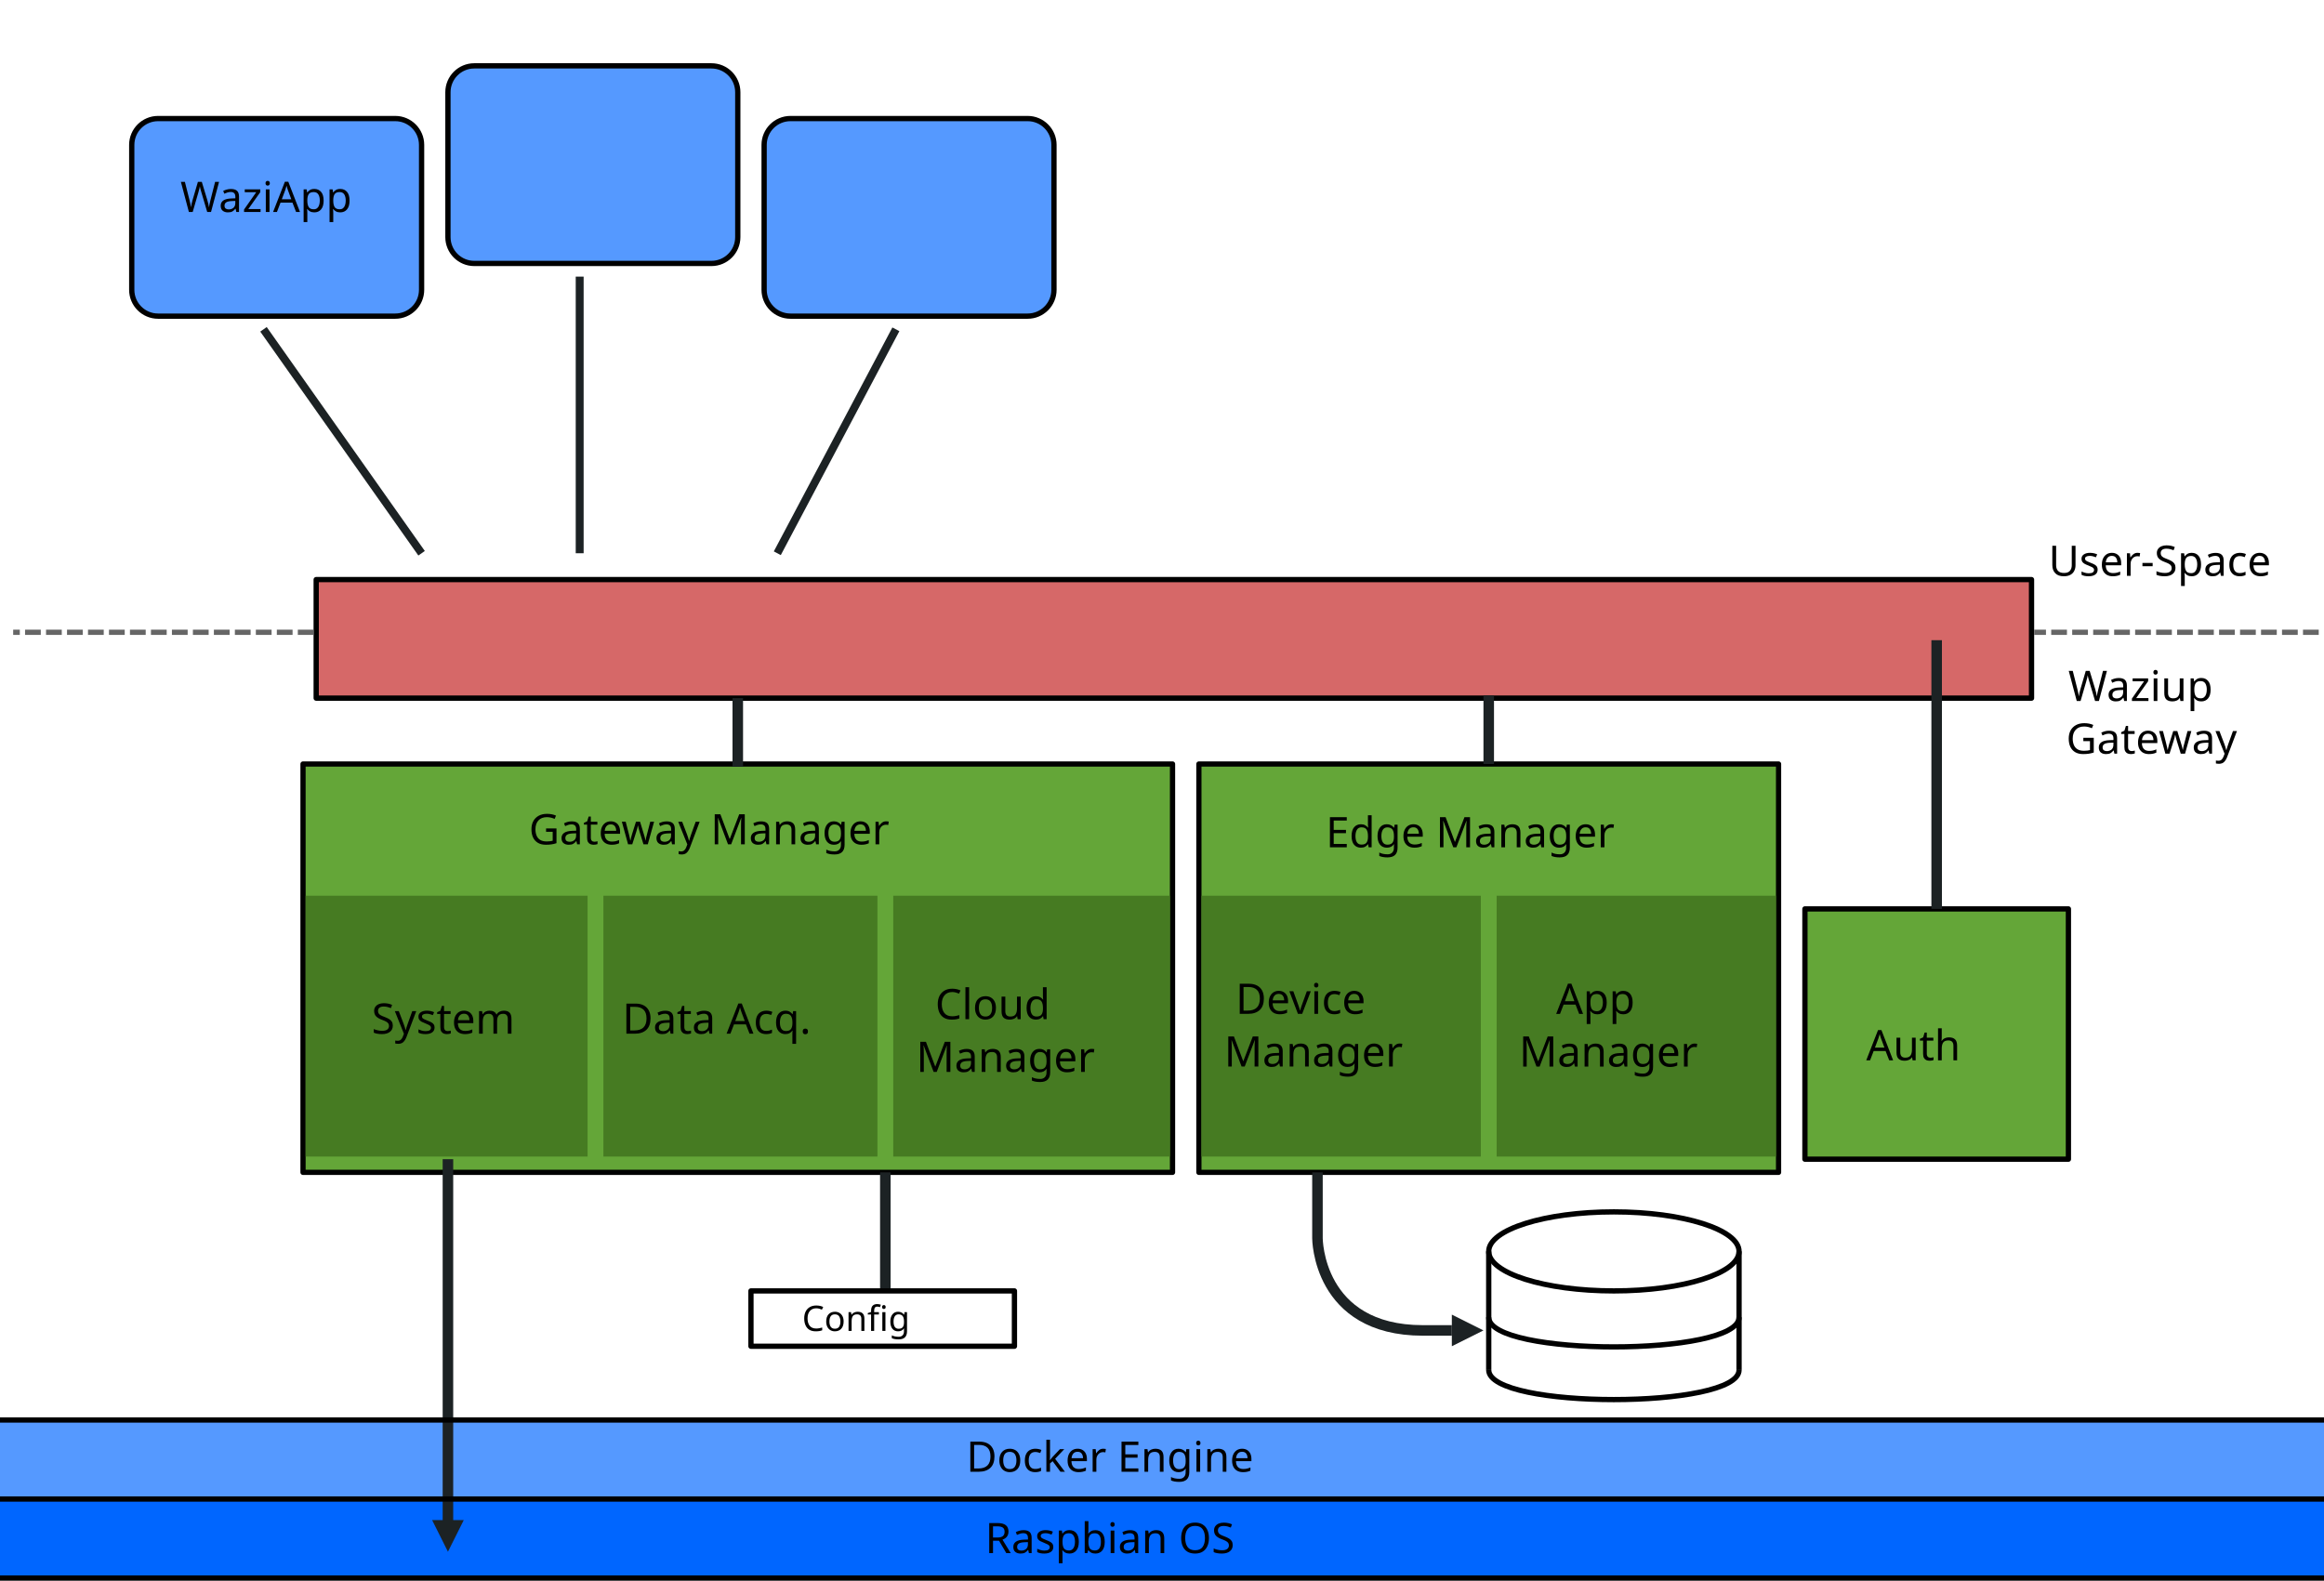
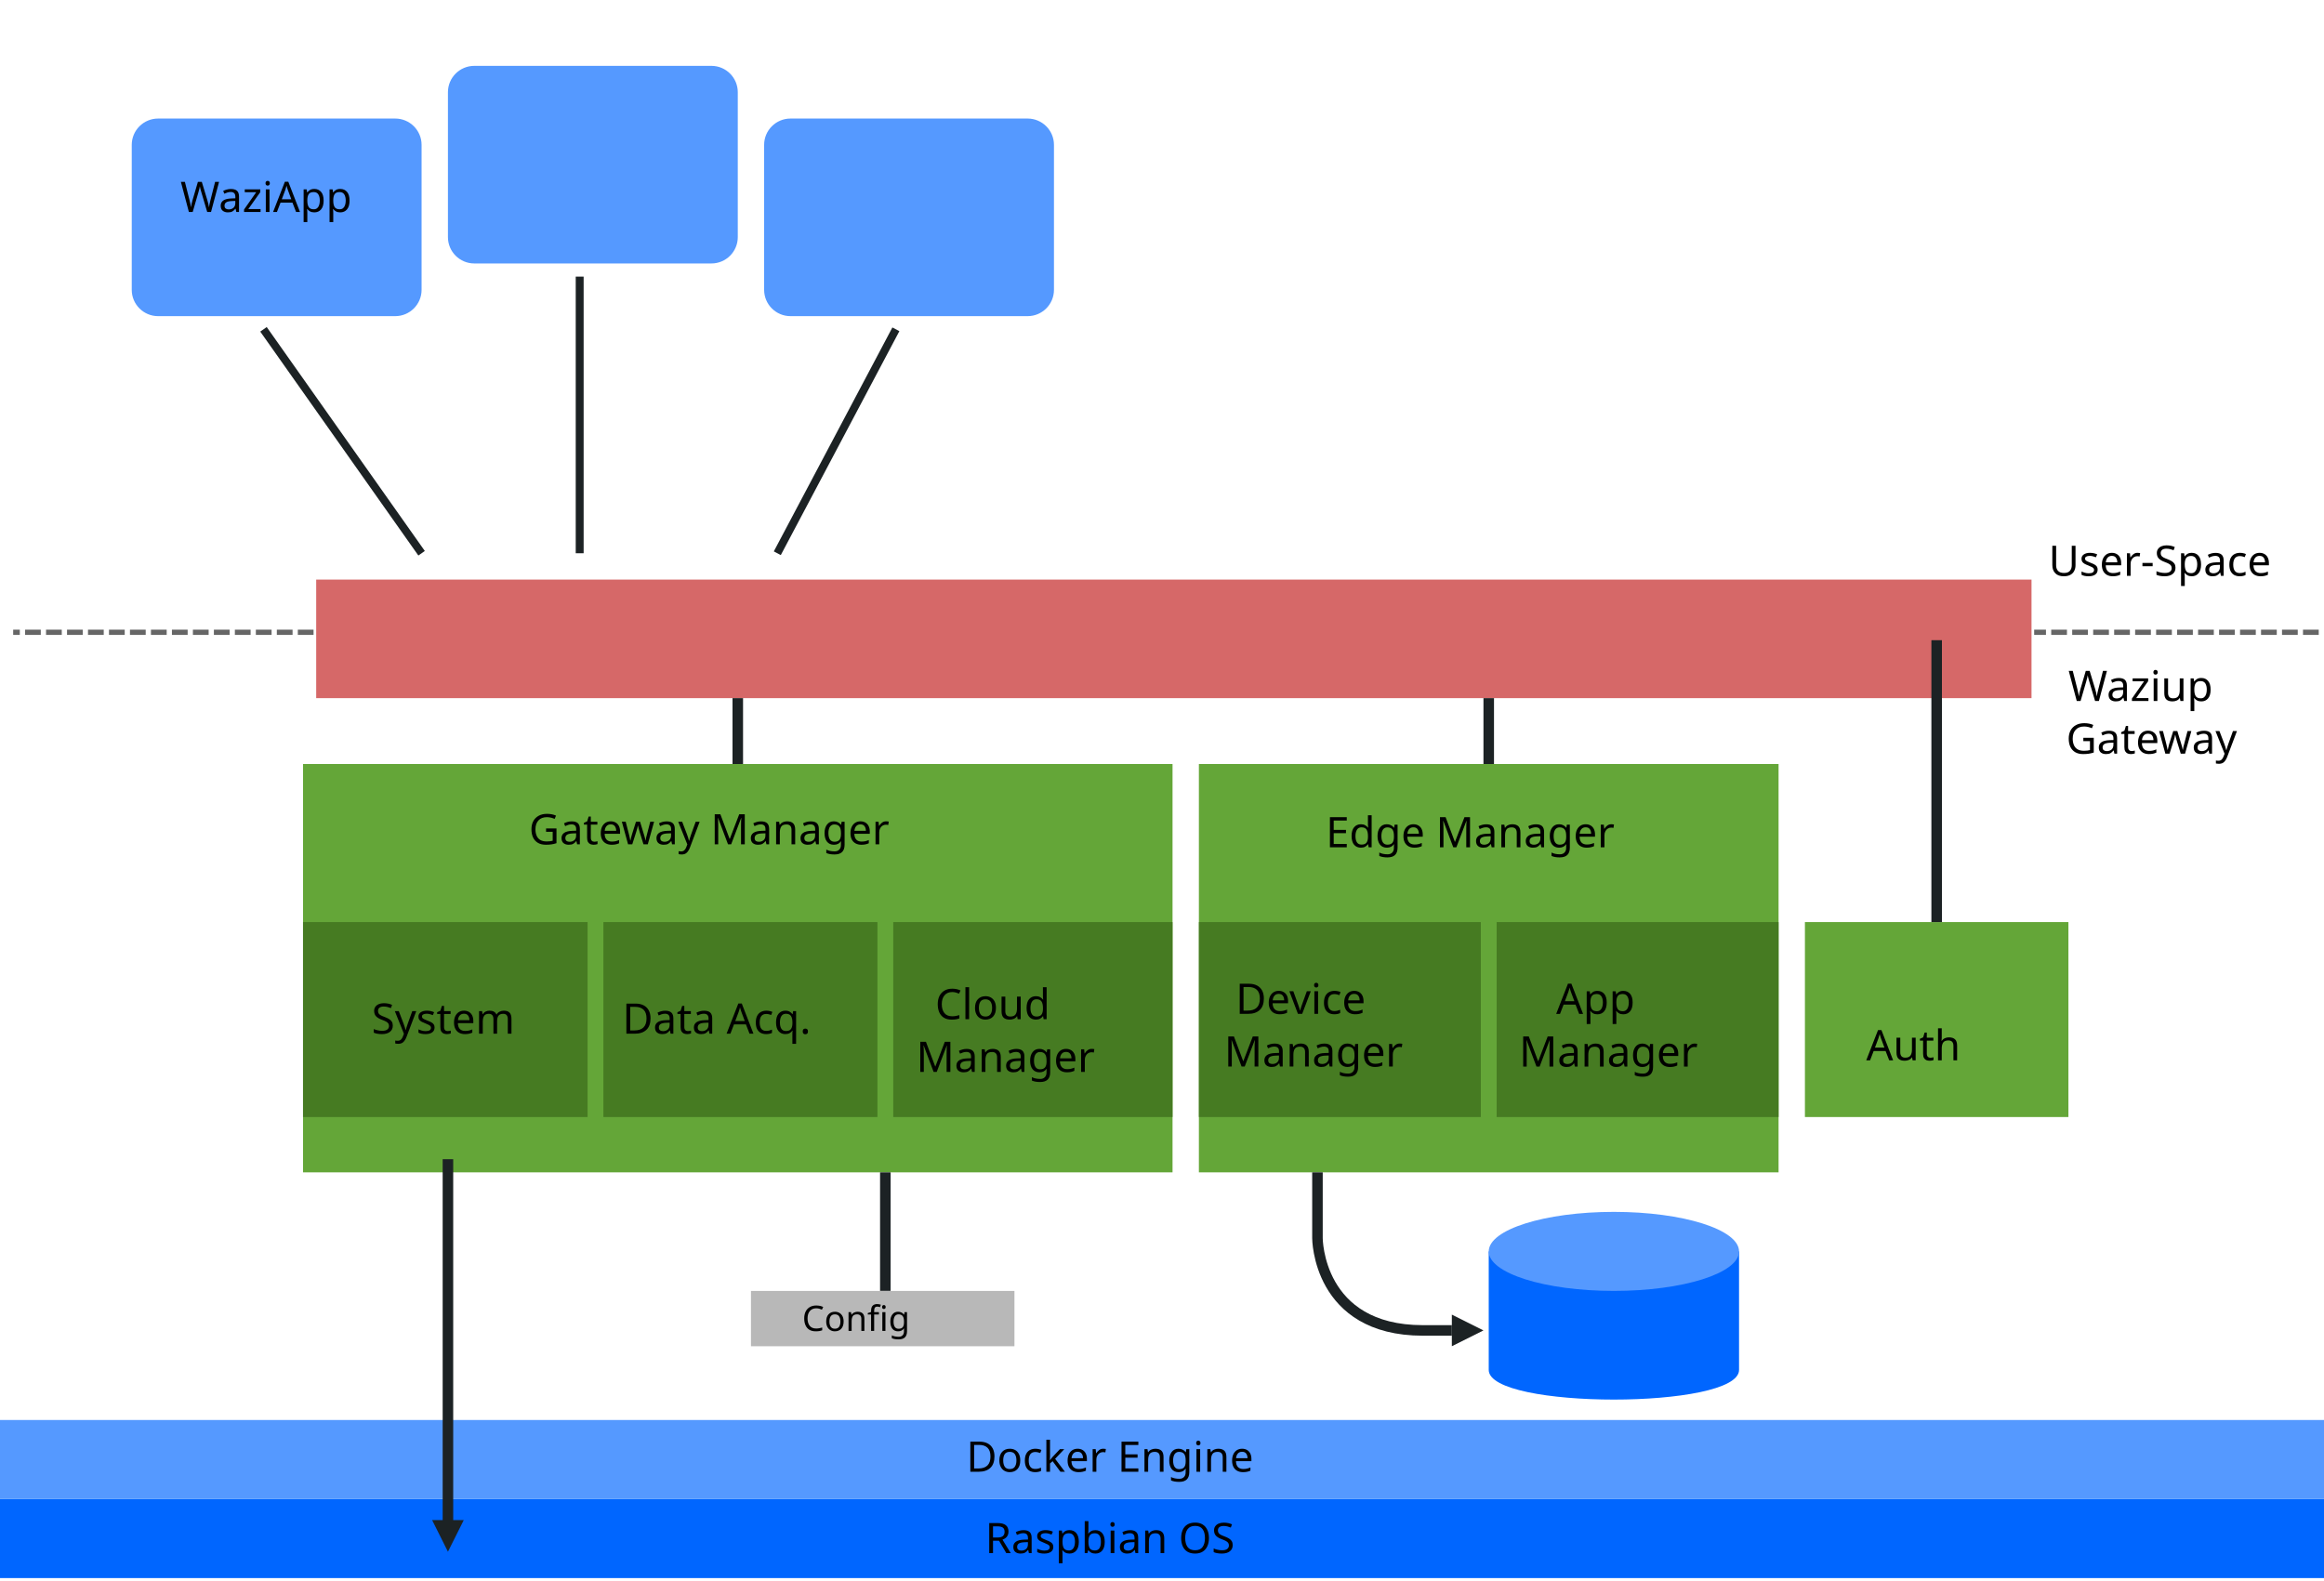
<svg xmlns="http://www.w3.org/2000/svg" width="882" height="600" viewBox="0 0 882 600" version="1.1" id="svg8">
  <defs id="defs2">
    <marker orient="auto" refY="0.0" refX="0.0" id="TriangleOutL" style="overflow:visible">
      <path id="path1181" d="M 5.77,0.0 L -2.88,5.0 L -2.88,-5.0 L 5.77,0.0 z " style="fill-rule:evenodd;stroke:#000000;stroke-width:1pt;stroke-opacity:1;fill:#000000;fill-opacity:1" transform="scale(0.8)" />
    </marker>
  </defs>
  <g id="layer1">
-     <rect style="fill:#d35f5f;fill-opacity:0.941;stroke:#000000;stroke-width:2;stroke-linecap:round;stroke-linejoin:round;stroke-miterlimit:4;stroke-dasharray:none;stroke-opacity:1" id="rect817" width="651" height="45" x="120" y="220" />
+     <rect style="fill:#d35f5f;fill-opacity:0.941;stroke:none;stroke-width:2;stroke-linecap:round;stroke-linejoin:round;stroke-miterlimit:4;stroke-dasharray:none;stroke-opacity:1" id="rect817" width="651" height="45" x="120" y="220" />
    <flowRoot xml:space="preserve" id="flowRoot819" style="font-style:normal;font-weight:normal;font-size:40px;line-height:1.25;font-family:sans-serif;text-align:center;letter-spacing:0px;word-spacing:0px;text-anchor:middle;fill:#000000;fill-opacity:1;stroke:none" transform="translate(7.775877,-28.91773)">
      <flowRegion id="flowRegion821" style="text-align:center;text-anchor:middle">
        <rect id="rect823" width="630" height="110" x="120" y="240" style="text-align:center;text-anchor:middle" />
      </flowRegion>
      <flowPara id="flowPara825" style="font-size:16px">Auth proxy</flowPara>
    </flowRoot>
-     <rect style="fill:#5aa02c;fill-opacity:0.941;stroke:#000000;stroke-width:1.985;stroke-linecap:round;stroke-linejoin:round;stroke-miterlimit:4;stroke-dasharray:none;stroke-opacity:1" id="rect827-8" width="330" height="155" x="115" y="290" />
-     <rect style="fill:#447821;fill-opacity:0.941;stroke:none;stroke-width:2.101;stroke-linecap:round;stroke-linejoin:round;stroke-miterlimit:4;stroke-dasharray:none;stroke-opacity:1" id="rect827" width="107" height="99" x="116" y="340" />
+     <rect style="fill:#5aa02c;fill-opacity:0.941;stroke:none;stroke-width:1.985;stroke-linecap:round;stroke-linejoin:round;stroke-miterlimit:4;stroke-dasharray:none;stroke-opacity:1" id="rect827-8" width="330" height="155" x="115" y="290" />
+     <rect style="fill:#447821;fill-opacity:0.941;stroke:none;stroke-width:1.825;stroke-linecap:round;stroke-linejoin:round;stroke-miterlimit:4;stroke-dasharray:none;stroke-opacity:1" id="rect827" width="108" height="74" x="115" y="350" />
    <text xml:space="preserve" style="font-style:normal;font-weight:normal;font-size:16px;line-height:1.25;font-family:sans-serif;letter-spacing:0px;word-spacing:0px;fill:#000000;fill-opacity:1;stroke:none" x="141.043" y="392.365" id="text831">
      <tspan id="tspan829" x="141.043" y="392.365" style="font-size:16px">System</tspan>
    </text>
-     <rect style="fill:#447821;fill-opacity:0.941;stroke:none;stroke-width:2.071;stroke-linecap:round;stroke-linejoin:round;stroke-miterlimit:4;stroke-dasharray:none;stroke-opacity:1" id="rect827-3" width="104" height="99" x="229" y="340" />
+     <rect style="fill:#447821;fill-opacity:0.941;stroke:none;stroke-width:1.791;stroke-linecap:round;stroke-linejoin:round;stroke-miterlimit:4;stroke-dasharray:none;stroke-opacity:1" id="rect827-3" width="104" height="74" x="229" y="350" />
    <text xml:space="preserve" style="font-style:normal;font-weight:normal;font-size:16px;line-height:1.25;font-family:sans-serif;text-align:center;letter-spacing:0px;word-spacing:0px;text-anchor:middle;fill:#000000;fill-opacity:1;stroke:none" x="281.648" y="392.365" id="text831-2">
      <tspan id="tspan829-0" x="284.46" y="392.365" style="font-size:16px;text-align:center;text-anchor:middle">Data Acq. </tspan>
    </text>
-     <rect style="fill:#447821;fill-opacity:0.941;stroke:none;stroke-width:2.081;stroke-linecap:round;stroke-linejoin:round;stroke-miterlimit:4;stroke-dasharray:none;stroke-opacity:1" id="rect827-3-7" width="105" height="99" x="339" y="340" />
-     <rect style="fill:#5aa02c;fill-opacity:0.941;stroke:#000000;stroke-width:1.978;stroke-linecap:round;stroke-linejoin:round;stroke-miterlimit:4;stroke-dasharray:none;stroke-opacity:1" id="rect827-8-1" width="220" height="155" x="455" y="290" />
-     <rect style="fill:#447821;fill-opacity:0.941;stroke:none;stroke-width:2.102;stroke-linecap:round;stroke-linejoin:round;stroke-miterlimit:4;stroke-dasharray:none;stroke-opacity:1" id="rect827-3-7-4-8" width="106" height="99" x="456" y="340" />
+     <rect style="fill:#447821;fill-opacity:0.941;stroke:none;stroke-width:1.808;stroke-linecap:round;stroke-linejoin:round;stroke-miterlimit:4;stroke-dasharray:none;stroke-opacity:1" id="rect827-3-7" width="106" height="74" x="339" y="350" />
+     <rect style="fill:#5aa02c;fill-opacity:0.941;stroke:none;stroke-width:1.978;stroke-linecap:round;stroke-linejoin:round;stroke-miterlimit:4;stroke-dasharray:none;stroke-opacity:1" id="rect827-8-1" width="220" height="155" x="455" y="290" />
+     <rect style="fill:#447821;fill-opacity:0.941;stroke:none;stroke-width:1.826;stroke-linecap:round;stroke-linejoin:round;stroke-miterlimit:4;stroke-dasharray:none;stroke-opacity:1" id="rect827-3-7-4-8" width="107" height="74" x="455" y="350" />
    <text xml:space="preserve" style="font-style:normal;font-weight:normal;font-size:16px;line-height:1.25;font-family:sans-serif;text-align:center;letter-spacing:0px;word-spacing:0px;text-anchor:middle;fill:#000000;fill-opacity:1;stroke:none" x="508.188" y="384.837" id="text831-2-8">
      <tspan id="tspan829-0-1" x="508.188" y="384.837" style="font-size:16px;text-align:center;text-anchor:middle">Device</tspan>
      <tspan x="511.001" y="404.837" style="font-size:16px;text-align:center;text-anchor:middle" id="tspan874">Manager </tspan>
    </text>
-     <rect style="fill:#5aa02c;fill-opacity:0.941;stroke:#000000;stroke-width:2;stroke-linecap:round;stroke-linejoin:round;stroke-miterlimit:4;stroke-dasharray:none;stroke-opacity:1" id="rect827-3-7-4" width="100" height="95" x="685" y="345" />
+     <rect style="fill:#5aa02c;fill-opacity:0.941;stroke:none;stroke-width:1.765;stroke-linecap:round;stroke-linejoin:round;stroke-miterlimit:4;stroke-dasharray:none;stroke-opacity:1" id="rect827-3-7-4" width="100" height="74" x="685" y="350" />
    <text xml:space="preserve" style="font-style:normal;font-weight:normal;font-size:16px;line-height:1.25;font-family:sans-serif;text-align:center;letter-spacing:0px;word-spacing:0px;text-anchor:middle;fill:#000000;fill-opacity:1;stroke:none" x="391.308" y="386.868" id="text831-2-8-4">
      <tspan id="tspan829-0-1-0" x="391.308" y="386.868" style="font-size:16px;text-align:center;text-anchor:middle">Cloud</tspan>
      <tspan x="394.12" y="406.868" style="font-size:16px;text-align:center;text-anchor:middle" id="tspan874-2">Manager </tspan>
    </text>
    <text xml:space="preserve" style="font-style:normal;font-weight:normal;font-size:16px;line-height:1.25;font-family:sans-serif;text-align:center;letter-spacing:0px;word-spacing:0px;text-anchor:middle;fill:#000000;fill-opacity:1;stroke:none" x="735.831" y="402.474" id="text831-2-8-4-1">
      <tspan x="738.643" y="402.474" style="font-size:16px;text-align:center;text-anchor:middle" id="tspan874-2-5">Auth </tspan>
    </text>
-     <rect style="fill:#447821;fill-opacity:0.941;stroke:none;stroke-width:2.102;stroke-linecap:round;stroke-linejoin:round;stroke-miterlimit:4;stroke-dasharray:none;stroke-opacity:1" id="rect827-3-7-4-8-2" width="106" height="99" x="568" y="340" />
+     <rect style="fill:#447821;fill-opacity:0.941;stroke:none;stroke-width:1.826;stroke-linecap:round;stroke-linejoin:round;stroke-miterlimit:4;stroke-dasharray:none;stroke-opacity:1" id="rect827-3-7-4-8-2" width="107" height="74" x="568" y="350" />
    <text xml:space="preserve" style="font-style:normal;font-weight:normal;font-size:16px;line-height:1.25;font-family:sans-serif;text-align:center;letter-spacing:0px;word-spacing:0px;text-anchor:middle;fill:#000000;fill-opacity:1;stroke:none" x="620.112" y="384.848" id="text831-2-8-4-1-1">
      <tspan x="620.112" y="384.848" style="font-size:16px;text-align:center;text-anchor:middle" id="tspan874-2-5-2">App</tspan>
      <tspan x="622.925" y="404.848" style="font-size:16px;text-align:center;text-anchor:middle" id="tspan947">Manager </tspan>
    </text>
    <rect style="fill:#0066ff;fill-opacity:1;stroke:none;stroke-width:2;stroke-linecap:round;stroke-linejoin:round;stroke-miterlimit:4;stroke-dasharray:none;stroke-opacity:1" id="rect949" width="882" height="30" x="0" y="569" />
    <text xml:space="preserve" style="font-style:normal;font-weight:normal;font-size:40px;line-height:1.25;font-family:sans-serif;text-align:center;letter-spacing:0px;word-spacing:0px;text-anchor:middle;fill:#000000;fill-opacity:1;stroke:none" x="447.234" y="589.536" id="text953">
      <tspan id="tspan951" x="447.234" y="589.536" style="font-size:16px;fill:#000000;fill-opacity:1">Raspbian OS</tspan>
    </text>
    <rect style="fill:#5599ff;fill-opacity:1;stroke:none;stroke-width:2;stroke-linecap:round;stroke-linejoin:round;stroke-miterlimit:4;stroke-dasharray:none;stroke-opacity:1" id="rect949-2" width="882" height="30" x="0" y="539" />
    <text xml:space="preserve" style="font-style:normal;font-weight:normal;font-size:40px;line-height:1.25;font-family:sans-serif;text-align:center;letter-spacing:0px;word-spacing:0px;text-anchor:middle;fill:#000000;fill-opacity:1;stroke:none" x="447.234" y="558.643" id="text953-8">
      <tspan id="tspan951-8" x="447.234" y="558.643" style="font-size:16px;fill:#000000;fill-opacity:1">Docker Engine</tspan>
    </text>
-     <ellipse style="fill:none;fill-opacity:1;stroke:#000000;stroke-width:2;stroke-linecap:round;stroke-linejoin:round;stroke-miterlimit:4;stroke-dasharray:none;stroke-opacity:1" id="path976" cx="612.5" cy="475" rx="47.5" ry="15" />
-     <path style="fill:none;stroke:#000000;stroke-width:2;stroke-linecap:butt;stroke-linejoin:miter;stroke-miterlimit:4;stroke-dasharray:none;stroke-opacity:1" d="m 565,500 c 0,15 95,15 95,0" id="path995" />
-     <path style="fill:none;stroke:#000000;stroke-width:2;stroke-linecap:butt;stroke-linejoin:miter;stroke-miterlimit:4;stroke-dasharray:none;stroke-opacity:1" d="m 565,520 c 0,15 95,15 95,0" id="path995-8" />
-     <path style="fill:none;stroke:#000000;stroke-width:2;stroke-linecap:butt;stroke-linejoin:miter;stroke-miterlimit:4;stroke-dasharray:none;stroke-opacity:1" d="m 565,475 v 45" id="path1012" />
-     <path style="fill:none;stroke:#000000;stroke-width:2;stroke-linecap:butt;stroke-linejoin:miter;stroke-miterlimit:4;stroke-dasharray:none;stroke-opacity:1" d="m 660,475 v 45" id="path1014" />
+     <path style="fill:#0066ff;fill-opacity:1;stroke:none;stroke-width:2;stroke-linecap:butt;stroke-linejoin:miter;stroke-miterlimit:4;stroke-dasharray:none;stroke-opacity:1" d="m 565,475 h 95 v 45 c 0,15 -95,15 -95,0 z" id="path896" />
+     <ellipse style="fill:#5599ff;fill-opacity:1;stroke:none;stroke-width:2;stroke-linecap:round;stroke-linejoin:round;stroke-miterlimit:4;stroke-dasharray:none;stroke-opacity:1" id="path976" cx="612.5" cy="475" rx="47.5" ry="15" />
    <path style="fill:#1c2224;stroke:#1c2224;stroke-width:4;stroke-linecap:butt;stroke-linejoin:miter;stroke-miterlimit:4;stroke-dasharray:none;stroke-opacity:1" d="M 170,440 V 578" id="path1969" />
    <path style="fill:#1c2224;stroke:none;stroke-width:1px;stroke-linecap:butt;stroke-linejoin:miter;stroke-opacity:1" d="m 170,589 -6,-12 h 12 z" id="path1971" />
    <path style="fill:none;stroke:#1c2224;stroke-width:4;stroke-linecap:butt;stroke-linejoin:miter;stroke-miterlimit:4;stroke-dasharray:none;stroke-opacity:1" d="m 500,445 v 25 c 0,0 0,35 40,35 h 11" id="path2009-3" />
    <path style="fill:#1c2224;stroke:none;stroke-width:1px;stroke-linecap:butt;stroke-linejoin:miter;stroke-opacity:1" d="m 563,505 -12,6 v -12 z" id="path1971-8-0-7" />
-     <rect style="fill:#5599ff;fill-opacity:1;stroke:#000000;stroke-width:2;stroke-linecap:round;stroke-linejoin:round;stroke-miterlimit:4;stroke-dasharray:none;stroke-opacity:1" id="rect827-0" width="110" height="75" x="50" y="45" ry="10" />
+     <rect style="fill:#5599ff;fill-opacity:1;stroke:none;stroke-width:2;stroke-linecap:round;stroke-linejoin:round;stroke-miterlimit:4;stroke-dasharray:none;stroke-opacity:1" id="rect827-0" width="110" height="75" x="50" y="45" ry="10" />
    <text xml:space="preserve" style="font-style:normal;font-weight:normal;font-size:16px;line-height:1.25;font-family:sans-serif;letter-spacing:0px;word-spacing:0px;fill:#000000;fill-opacity:1;stroke:none" x="68.463" y="80.453" id="text831-6">
      <tspan id="tspan829-6" x="68.463" y="80.453" style="font-size:16px">WaziApp</tspan>
    </text>
-     <rect style="fill:#5599ff;fill-opacity:1;stroke:#000000;stroke-width:2;stroke-linecap:round;stroke-linejoin:round;stroke-miterlimit:4;stroke-dasharray:none;stroke-opacity:1" id="rect827-0-5" width="110" height="75" x="170" y="25" ry="10" />
-     <rect style="fill:#5599ff;fill-opacity:1;stroke:#000000;stroke-width:2;stroke-linecap:round;stroke-linejoin:round;stroke-miterlimit:4;stroke-dasharray:none;stroke-opacity:1" id="rect827-0-0" width="110" height="75" x="290" y="45" ry="10" />
+     <rect style="fill:#5599ff;fill-opacity:1;stroke:none;stroke-width:2;stroke-linecap:round;stroke-linejoin:round;stroke-miterlimit:4;stroke-dasharray:none;stroke-opacity:1" id="rect827-0-5" width="110" height="75" x="170" y="25" ry="10" />
+     <rect style="fill:#5599ff;fill-opacity:1;stroke:none;stroke-width:2;stroke-linecap:round;stroke-linejoin:round;stroke-miterlimit:4;stroke-dasharray:none;stroke-opacity:1" id="rect827-0-0" width="110" height="75" x="290" y="45" ry="10" />
    <path style="fill:#1c2224;stroke:#1c2224;stroke-width:3;stroke-linecap:butt;stroke-linejoin:miter;stroke-miterlimit:4;stroke-dasharray:none;stroke-opacity:1" d="m 100,125 60,85" id="path1969-6" />
    <path style="fill:#1c2224;stroke:#1c2224;stroke-width:3;stroke-linecap:butt;stroke-linejoin:miter;stroke-miterlimit:4;stroke-dasharray:none;stroke-opacity:1" d="M 220,105 V 210" id="path1969-6-4" />
    <path style="fill:#1c2224;stroke:#1c2224;stroke-width:3;stroke-linecap:butt;stroke-linejoin:miter;stroke-miterlimit:4;stroke-dasharray:none;stroke-opacity:1" d="m 340,125 -45,85" id="path1969-6-4-5" />
    <path style="fill:#666666;stroke:#666666;stroke-width:1.991;stroke-linecap:butt;stroke-linejoin:miter;stroke-miterlimit:4;stroke-dasharray:5.972, 1.991;stroke-dashoffset:0;stroke-opacity:1" d="M 880,240 H 772" id="path2179" />
    <path style="fill:#666666;stroke:#666666;stroke-width:1.991;stroke-linecap:butt;stroke-linejoin:miter;stroke-miterlimit:4;stroke-dasharray:5.972, 1.991;stroke-dashoffset:0;stroke-opacity:1" d="M 119,240 H 5" id="path2179-2" />
    <text xml:space="preserve" style="font-style:normal;font-weight:normal;font-size:16px;line-height:1.25;font-family:sans-serif;text-align:center;letter-spacing:0px;word-spacing:0px;text-anchor:middle;fill:#000000;fill-opacity:1;stroke:none" x="826.959" y="266.081" id="text831-2-8-4-8-9">
      <tspan x="826.959" y="266.081" style="font-size:16px;text-align:center;text-anchor:middle" id="tspan2034-7">Waziup</tspan>
      <tspan x="826.959" y="286.081" style="font-size:16px;text-align:center;text-anchor:middle" id="tspan2214">Gateway</tspan>
    </text>
    <text xml:space="preserve" style="font-style:normal;font-weight:normal;font-size:16px;line-height:1.25;font-family:sans-serif;text-align:center;letter-spacing:0px;word-spacing:0px;text-anchor:middle;fill:#000000;fill-opacity:1;stroke:none" x="830.086" y="218.575" id="text831-2-8-4-8-9-1">
      <tspan x="830.086" y="218.575" style="font-size:16px;text-align:center;text-anchor:middle" id="tspan2214-1">User-Space</tspan>
    </text>
-     <path style="fill:#1c2224;stroke:#1c2224;stroke-width:4;stroke-linecap:butt;stroke-linejoin:miter;stroke-miterlimit:4;stroke-dasharray:none;stroke-opacity:1" d="m 280,265 v 26" id="path1969-8" />
+     <path style="fill:#1c2224;stroke:#1c2224;stroke-width:4;stroke-linecap:butt;stroke-linejoin:miter;stroke-miterlimit:4;stroke-dasharray:none;stroke-opacity:1" d="m 280,265 v 25" id="path1969-8" />
    <path style="fill:#1c2224;stroke:#1c2224;stroke-width:4;stroke-linecap:butt;stroke-linejoin:miter;stroke-miterlimit:4;stroke-dasharray:none;stroke-opacity:1" d="m 336,445 v 45" id="path1969-83" />
-     <rect style="fill:none;fill-opacity:0.941;stroke:#000000;stroke-width:2;stroke-linecap:round;stroke-linejoin:round;stroke-miterlimit:4;stroke-dasharray:none;stroke-opacity:1" id="rect827-3-9" width="100" height="21" x="285" y="490" />
+     <rect style="fill:#b3b3b3;fill-opacity:0.941;stroke:none;stroke-width:2;stroke-linecap:round;stroke-linejoin:round;stroke-miterlimit:4;stroke-dasharray:none;stroke-opacity:1" id="rect827-3-9" width="100" height="21" x="285" y="490" />
    <text xml:space="preserve" style="font-style:normal;font-weight:normal;font-size:16px;line-height:1.25;font-family:sans-serif;text-align:center;letter-spacing:0px;word-spacing:0px;text-anchor:middle;fill:#000000;fill-opacity:1;stroke:none" x="335.283" y="505.195" id="text831-2-7">
      <tspan id="tspan829-0-4" x="335.283" y="505.195" style="font-size:13.333px;text-align:center;text-anchor:middle">Config</tspan>
    </text>
    <text xml:space="preserve" style="font-style:normal;font-weight:normal;font-size:16px;line-height:1.25;font-family:sans-serif;text-align:center;letter-spacing:0px;word-spacing:0px;text-anchor:middle;fill:#000000;fill-opacity:1;stroke:none" x="279.526" y="320.492" id="text831-2-9">
      <tspan id="tspan829-0-7" x="279.526" y="320.492" style="font-size:16px;text-align:center;text-anchor:middle">Gateway Manager</tspan>
    </text>
    <text xml:space="preserve" style="font-style:normal;font-weight:normal;font-size:16px;line-height:1.25;font-family:sans-serif;text-align:center;letter-spacing:0px;word-spacing:0px;text-anchor:middle;fill:#000000;fill-opacity:1;stroke:none" x="568.375" y="321.603" id="text831-2-9-0">
      <tspan id="tspan829-0-7-1" x="568.375" y="321.603" style="font-size:16px;text-align:center;text-anchor:middle">Edge Manager</tspan>
    </text>
-     <path style="fill:#1c2224;stroke:#1c2224;stroke-width:4;stroke-linecap:butt;stroke-linejoin:miter;stroke-miterlimit:4;stroke-dasharray:none;stroke-opacity:1" d="m 565,264 v 26" id="path1969-8-6" />
-     <path style="fill:none;stroke:#000000;stroke-width:2;stroke-linecap:butt;stroke-linejoin:miter;stroke-miterlimit:4;stroke-dasharray:none;stroke-opacity:1" d="M 0,539 H 882" id="path1027" />
-     <path style="fill:none;stroke:#000000;stroke-width:2;stroke-linecap:butt;stroke-linejoin:miter;stroke-miterlimit:4;stroke-dasharray:none;stroke-opacity:1" d="M 0,569 H 882" id="path1027-1" />
-     <path style="fill:none;stroke:#000000;stroke-width:2;stroke-linecap:butt;stroke-linejoin:miter;stroke-miterlimit:4;stroke-dasharray:none;stroke-opacity:1" d="M 0,599 H 882" id="path1027-17" />
-     <path style="fill:#1c2224;stroke:#1c2224;stroke-width:4;stroke-linecap:butt;stroke-linejoin:miter;stroke-miterlimit:4;stroke-dasharray:none;stroke-opacity:1" d="M 735,243 V 345" id="path1969-8-6-3" />
+     <path style="fill:#1c2224;stroke:#1c2224;stroke-width:4;stroke-linecap:butt;stroke-linejoin:miter;stroke-miterlimit:4;stroke-dasharray:none;stroke-opacity:1" d="m 565,265 v 25" id="path1969-8-6" />
+     <path style="fill:#1c2224;stroke:#1c2224;stroke-width:4;stroke-linecap:butt;stroke-linejoin:miter;stroke-miterlimit:4;stroke-dasharray:none;stroke-opacity:1" d="M 735,243 V 350" id="path1969-8-6-3" />
  </g>
</svg>
